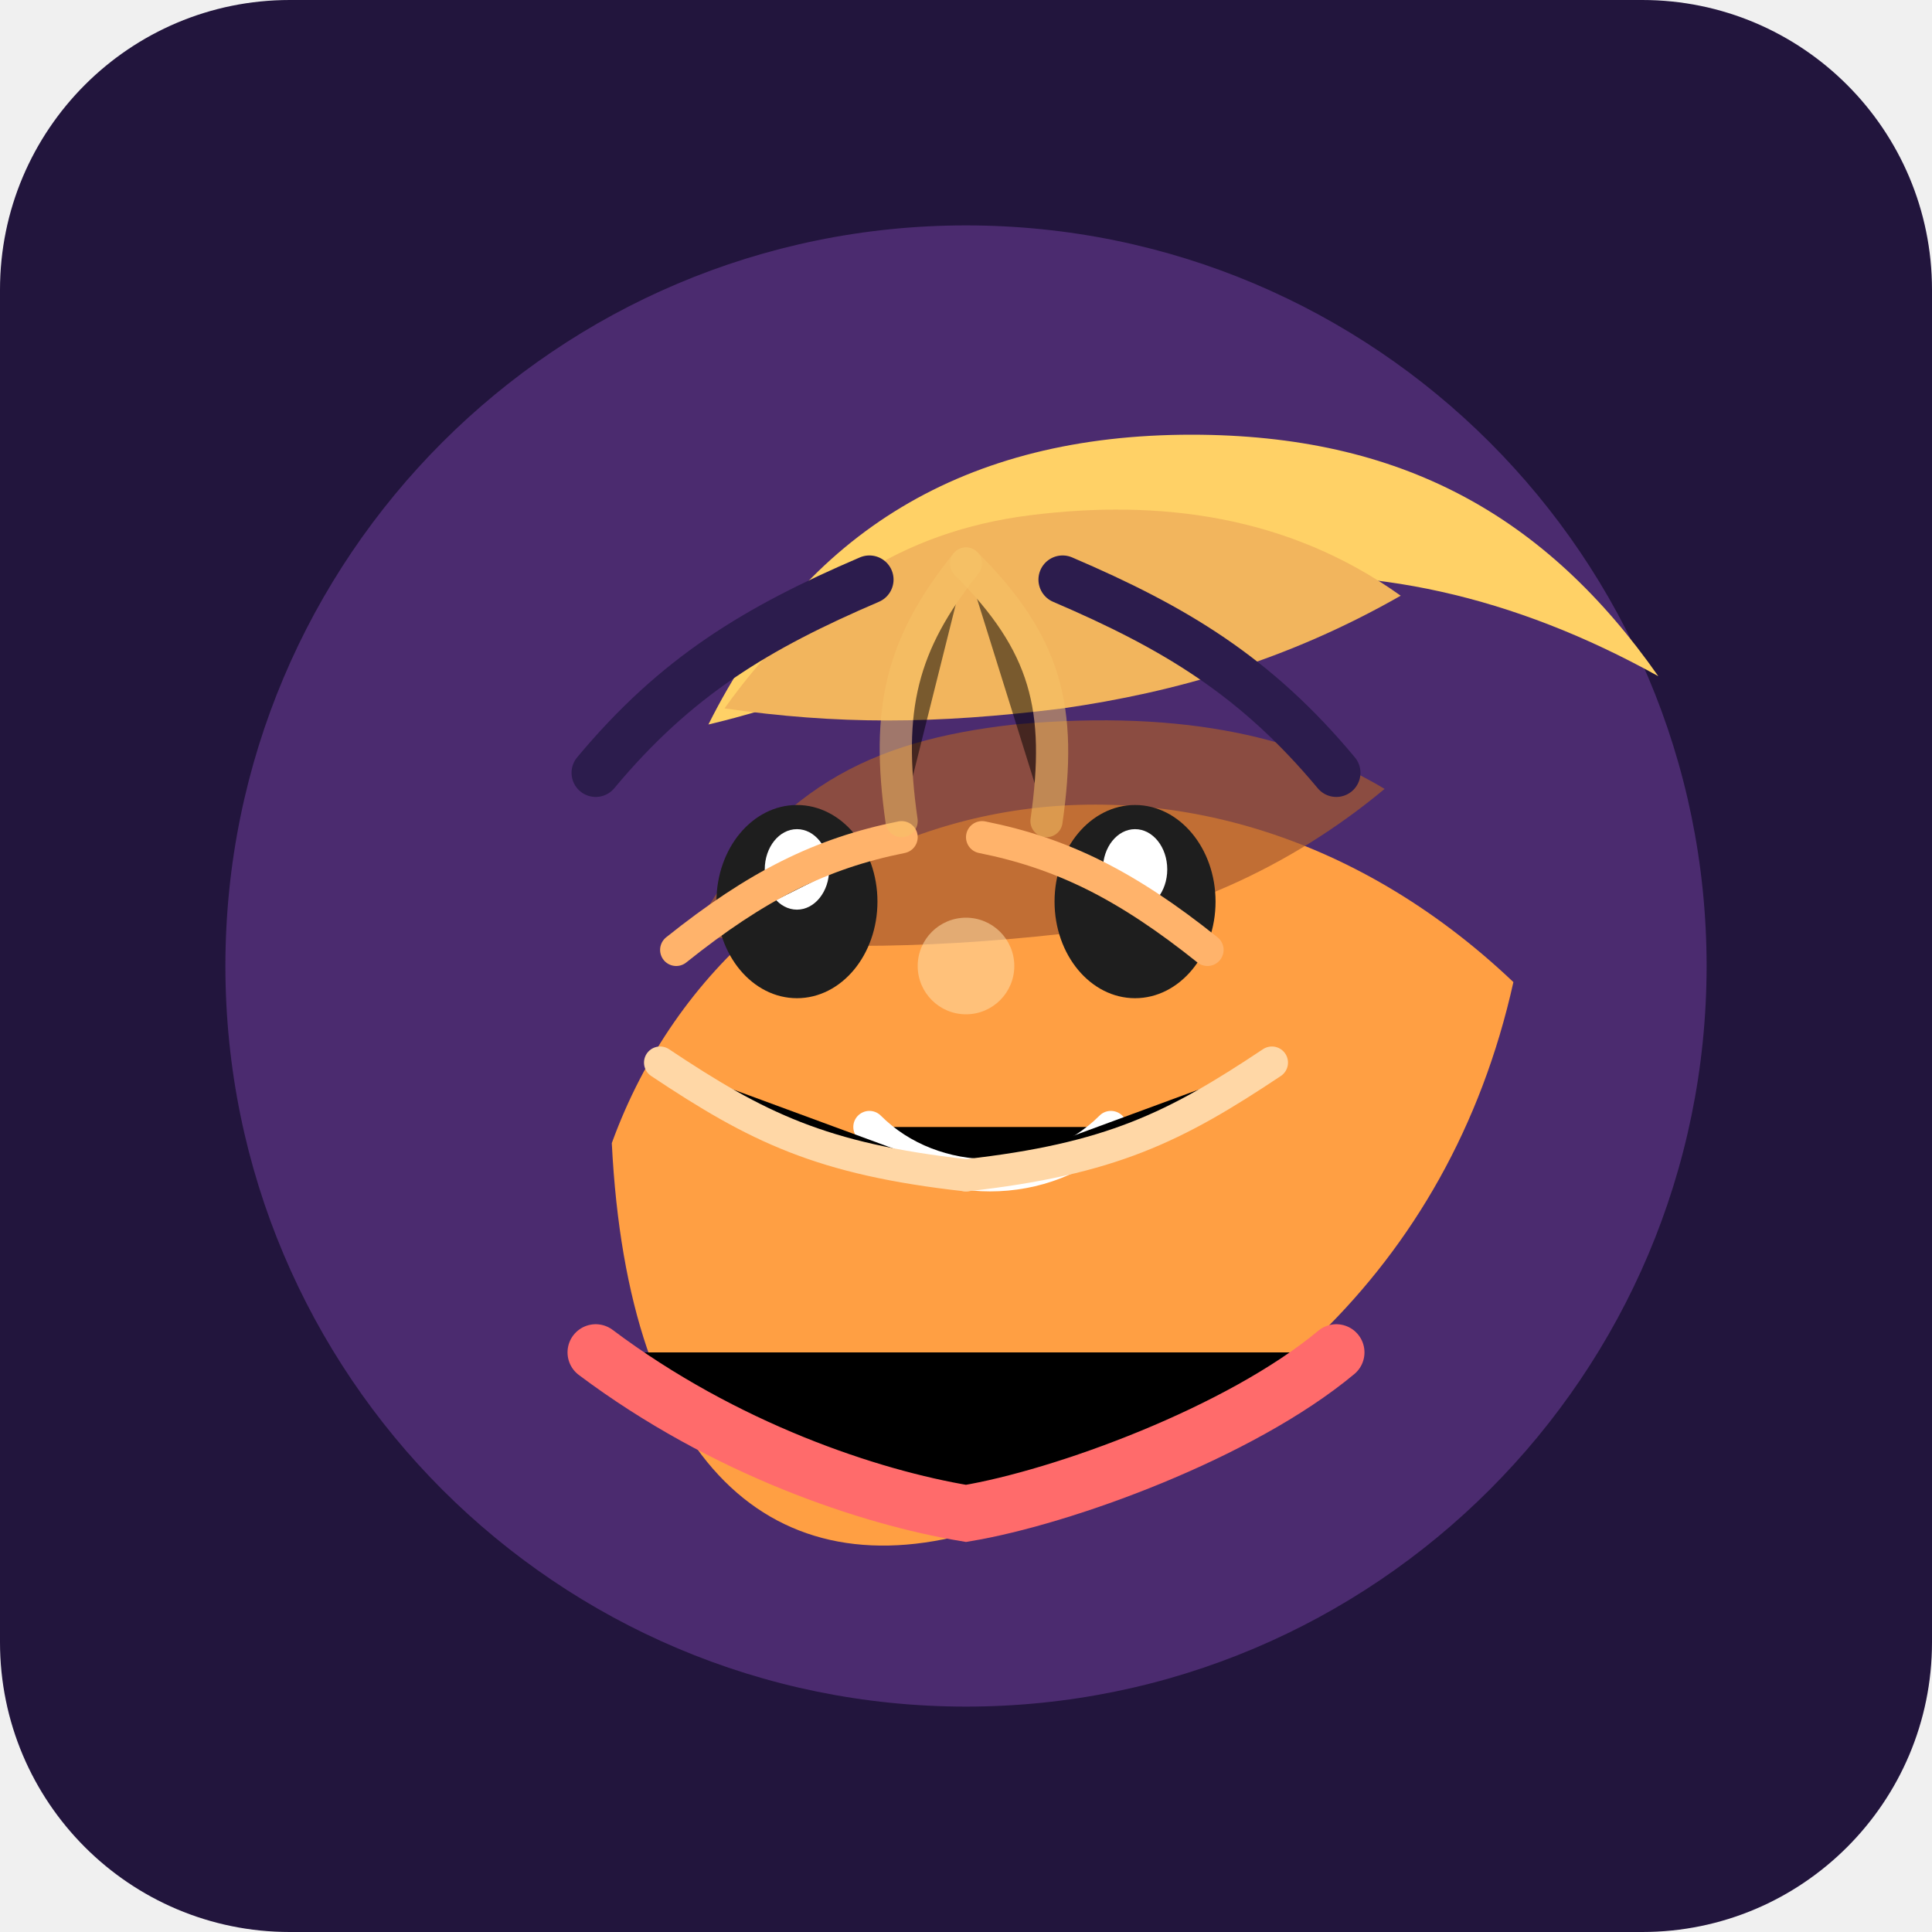
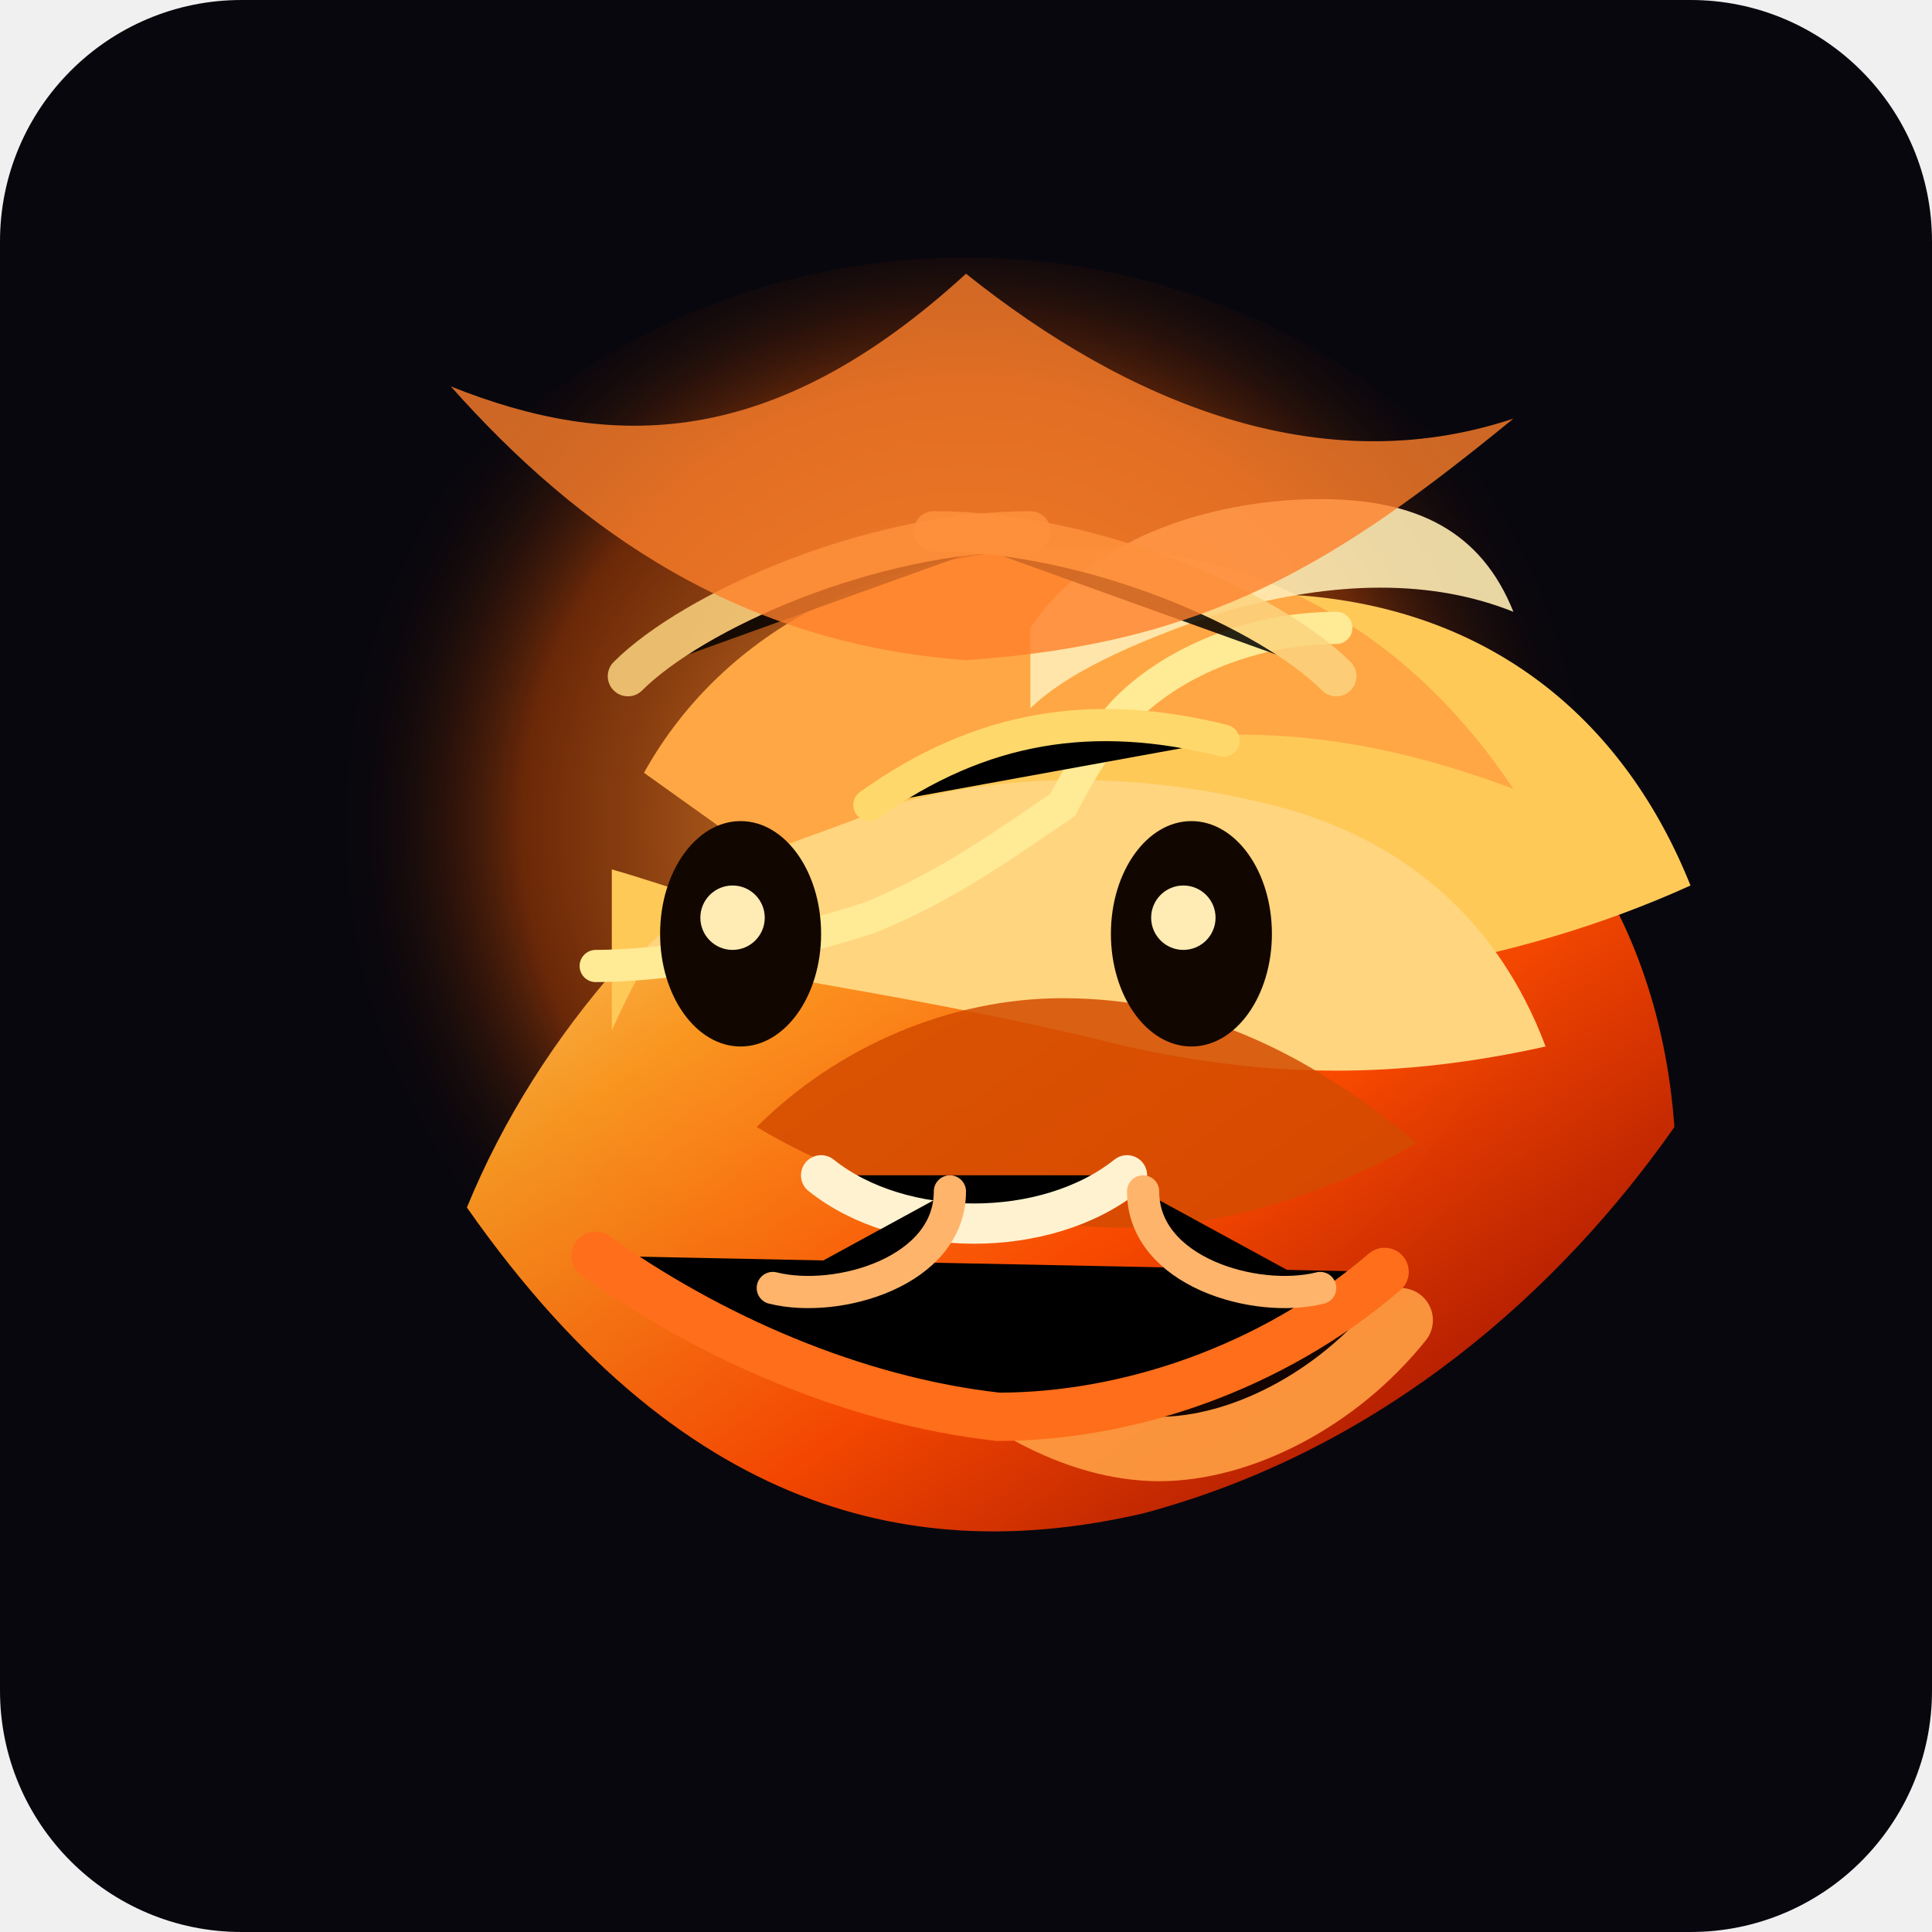
<svg xmlns="http://www.w3.org/2000/svg" width="240" height="240" viewBox="0 0 240 240">
-   <rect width="240" height="240" rx="36" fill="#22153d" />
-   <circle cx="120" cy="120" r="92" fill="#4b2b6f" />
-   <path d="M76 142c16-44 72-58 112-20-8 36-34 58-66 68-26 8-44-8-46-48Z" fill="#ff9f43" />
-   <path d="M88 90c12-24 32-36 60-36 26 0 44 10 58 30-18-10-36-14-54-12-26 4-47 14-64 18Z" fill="#ffd166" />
-   <path d="M90 88c10-14 22-22 38-24 16-2 32 0 46 10-14 8-28 12-42 14-16 2-28 2-42 0Z" fill="#f2b55d" />
-   <path d="M86 116c10-18 22-24 40-26 22-2 36 2 46 8-12 10-26 16-40 18-18 2-34 2-46 0Z" fill="#a65a2e" opacity="0.7" />
-   <ellipse cx="99" cy="112" rx="10" ry="12" fill="#1e1e1e" />
-   <ellipse cx="141" cy="112" rx="10" ry="12" fill="#1e1e1e" />
-   <ellipse cx="99" cy="108" rx="4" ry="5" fill="#fff" />
-   <ellipse cx="141" cy="108" rx="4" ry="5" fill="#fff" />
-   <path d="M108 140c8 8 22 8 30 0" stroke="#fff" stroke-width="4" stroke-linecap="round" />
-   <path d="M74 168c16 12 34 18 46 20 12-2 34-10 46-20" stroke="#ff6b6b" stroke-width="7" stroke-linecap="round" />
-   <path d="M74 96c10-12 20-18 34-24" stroke="#2c1c4d" stroke-width="6" stroke-linecap="round" />
-   <path d="M166 96c-10-12-20-18-34-24" stroke="#2c1c4d" stroke-width="6" stroke-linecap="round" />
-   <path d="M84 118c10-8 18-12 28-14" stroke="#ffb36b" stroke-width="4" stroke-linecap="round" />
-   <path d="M150 118c-10-8-18-12-28-14" stroke="#ffb36b" stroke-width="4" stroke-linecap="round" />
-   <path d="M82 132c12 8 20 12 38 14" stroke="#ffd7a6" stroke-width="4" stroke-linecap="round" />
-   <path d="M158 132c-12 8-20 12-38 14" stroke="#ffd7a6" stroke-width="4" stroke-linecap="round" />
-   <circle cx="120" cy="120" r="6" fill="#ffdca8" opacity="0.55" />
-   <path d="M120 70c10 10 12 18 10 32" stroke="#f6c367" stroke-width="4" stroke-linecap="round" opacity="0.5" />
-   <path d="M120 70c-8 10-10 18-8 32" stroke="#f6c367" stroke-width="4" stroke-linecap="round" opacity="0.5" />
+   <defs>
+     <radialGradient id="glow" cx="50%" cy="40%" r="45%">
+       <stop offset="0%" stop-color="#ffb347" stop-opacity="0.9" />
+       <stop offset="70%" stop-color="#ff5c00" stop-opacity="0.4" />
+       <stop offset="100%" stop-color="#000000" stop-opacity="0.0" />
+     </radialGradient>
+     <linearGradient id="fire" x1="0%" y1="0%" x2="100%" y2="100%">
+       <stop offset="0%" stop-color="#fff1a5" />
+       <stop offset="30%" stop-color="#ff9b21" />
+       <stop offset="60%" stop-color="#ff4a00" />
+       <stop offset="100%" stop-color="#8b0000" />
+     </linearGradient>
+   </defs>
+   <rect width="240" height="240" rx="30" fill="#09070e" />
+   <circle cx="120" cy="120" r="88" fill="url(#glow)" />
+   <path d="M58 150c18-44 68-74 106-66 26 6 42 28 44 56-14 20-36 40-66 48-26 6-56 2-84-38Z" fill="url(#fire)" opacity="0.95" />
+   <path d="M76 128c16-36 50-56 86-54 24 2 40 16 48 36-22 10-48 14-72 12-30-2-48-10-62-14Z" fill="#ffc958" />
+   <path d="M80 118c18-18 46-26 78-18 16 4 28 14 34 30-18 4-34 4-52 0-24-6-42-8-60-12Z" fill="#ffd57f" />
+   <path d="M94 140c10-10 24-16 38-16 18 0 32 8 44 18-14 8-30 12-44 10-16-2-28-6-38-12Z" fill="#d44b00" opacity="0.85" />
+   <path d="M80 96c10-18 30-28 54-28 24 0 42 12 54 30-16-6-30-8-46-6-20 2-34 10-48 14Z" fill="#ffa744" />
+   <path d="M128 78c8-12 24-16 36-16s20 4 24 14c-10-4-22-4-36 0-12 4-20 8-24 12Z" fill="#ffecb4" opacity="0.9" />
+   <path d="M74 120c8 0 22-2 34-6 10-4 18-10 24-14 0 0 4-8 8-12 6-6 16-10 26-10" stroke="#ffea95" stroke-width="4" fill="none" stroke-linecap="round" />
+   <ellipse cx="92" cy="116" rx="10" ry="14" fill="#120700" />
+   <ellipse cx="148" cy="116" rx="10" ry="14" fill="#120700" />
+   <circle cx="91" cy="114" r="4" fill="#ffecb4" />
+   <circle cx="147" cy="114" r="4" fill="#ffecb4" />
+   <path d="M102 146c10 8 28 8 38 0" stroke="#fff2d0" stroke-width="5" stroke-linecap="round" />
+   <path d="M112 162c10 12 22 18 32 18 10 0 22-6 30-16" stroke="#ff9f43" stroke-width="8" stroke-linecap="round" opacity="0.9" />
+   <path d="M74 156c14 10 32 18 50 20 16 0 34-6 48-18" stroke="#ff6e1a" stroke-width="6" stroke-linecap="round" />
+   <path d="M78 84c8-8 30-18 50-18" stroke="#fcd37f" stroke-width="5" stroke-linecap="round" opacity="0.85" />
+   <path d="M166 84c-8-8-30-18-50-18" stroke="#fcd37f" stroke-width="5" stroke-linecap="round" opacity="0.85" />
+   <path d="M108 100c14-10 28-12 44-8" stroke="#ffd86b" stroke-width="4" stroke-linecap="round" />
+   <path d="M118 148c0 10-14 14-22 12" stroke="#ffb46b" stroke-width="4" stroke-linecap="round" />
+   <path d="M142 148c0 10 14 14 22 12" stroke="#ffb46b" stroke-width="4" stroke-linecap="round" />
+   <path d="M120 34c20 16 44 26 68 18-22 18-38 28-68 30-28-2-48-16-64-34 20 8 40 8 64-14Z" fill="#ff7f2a" opacity="0.8" />
</svg>
